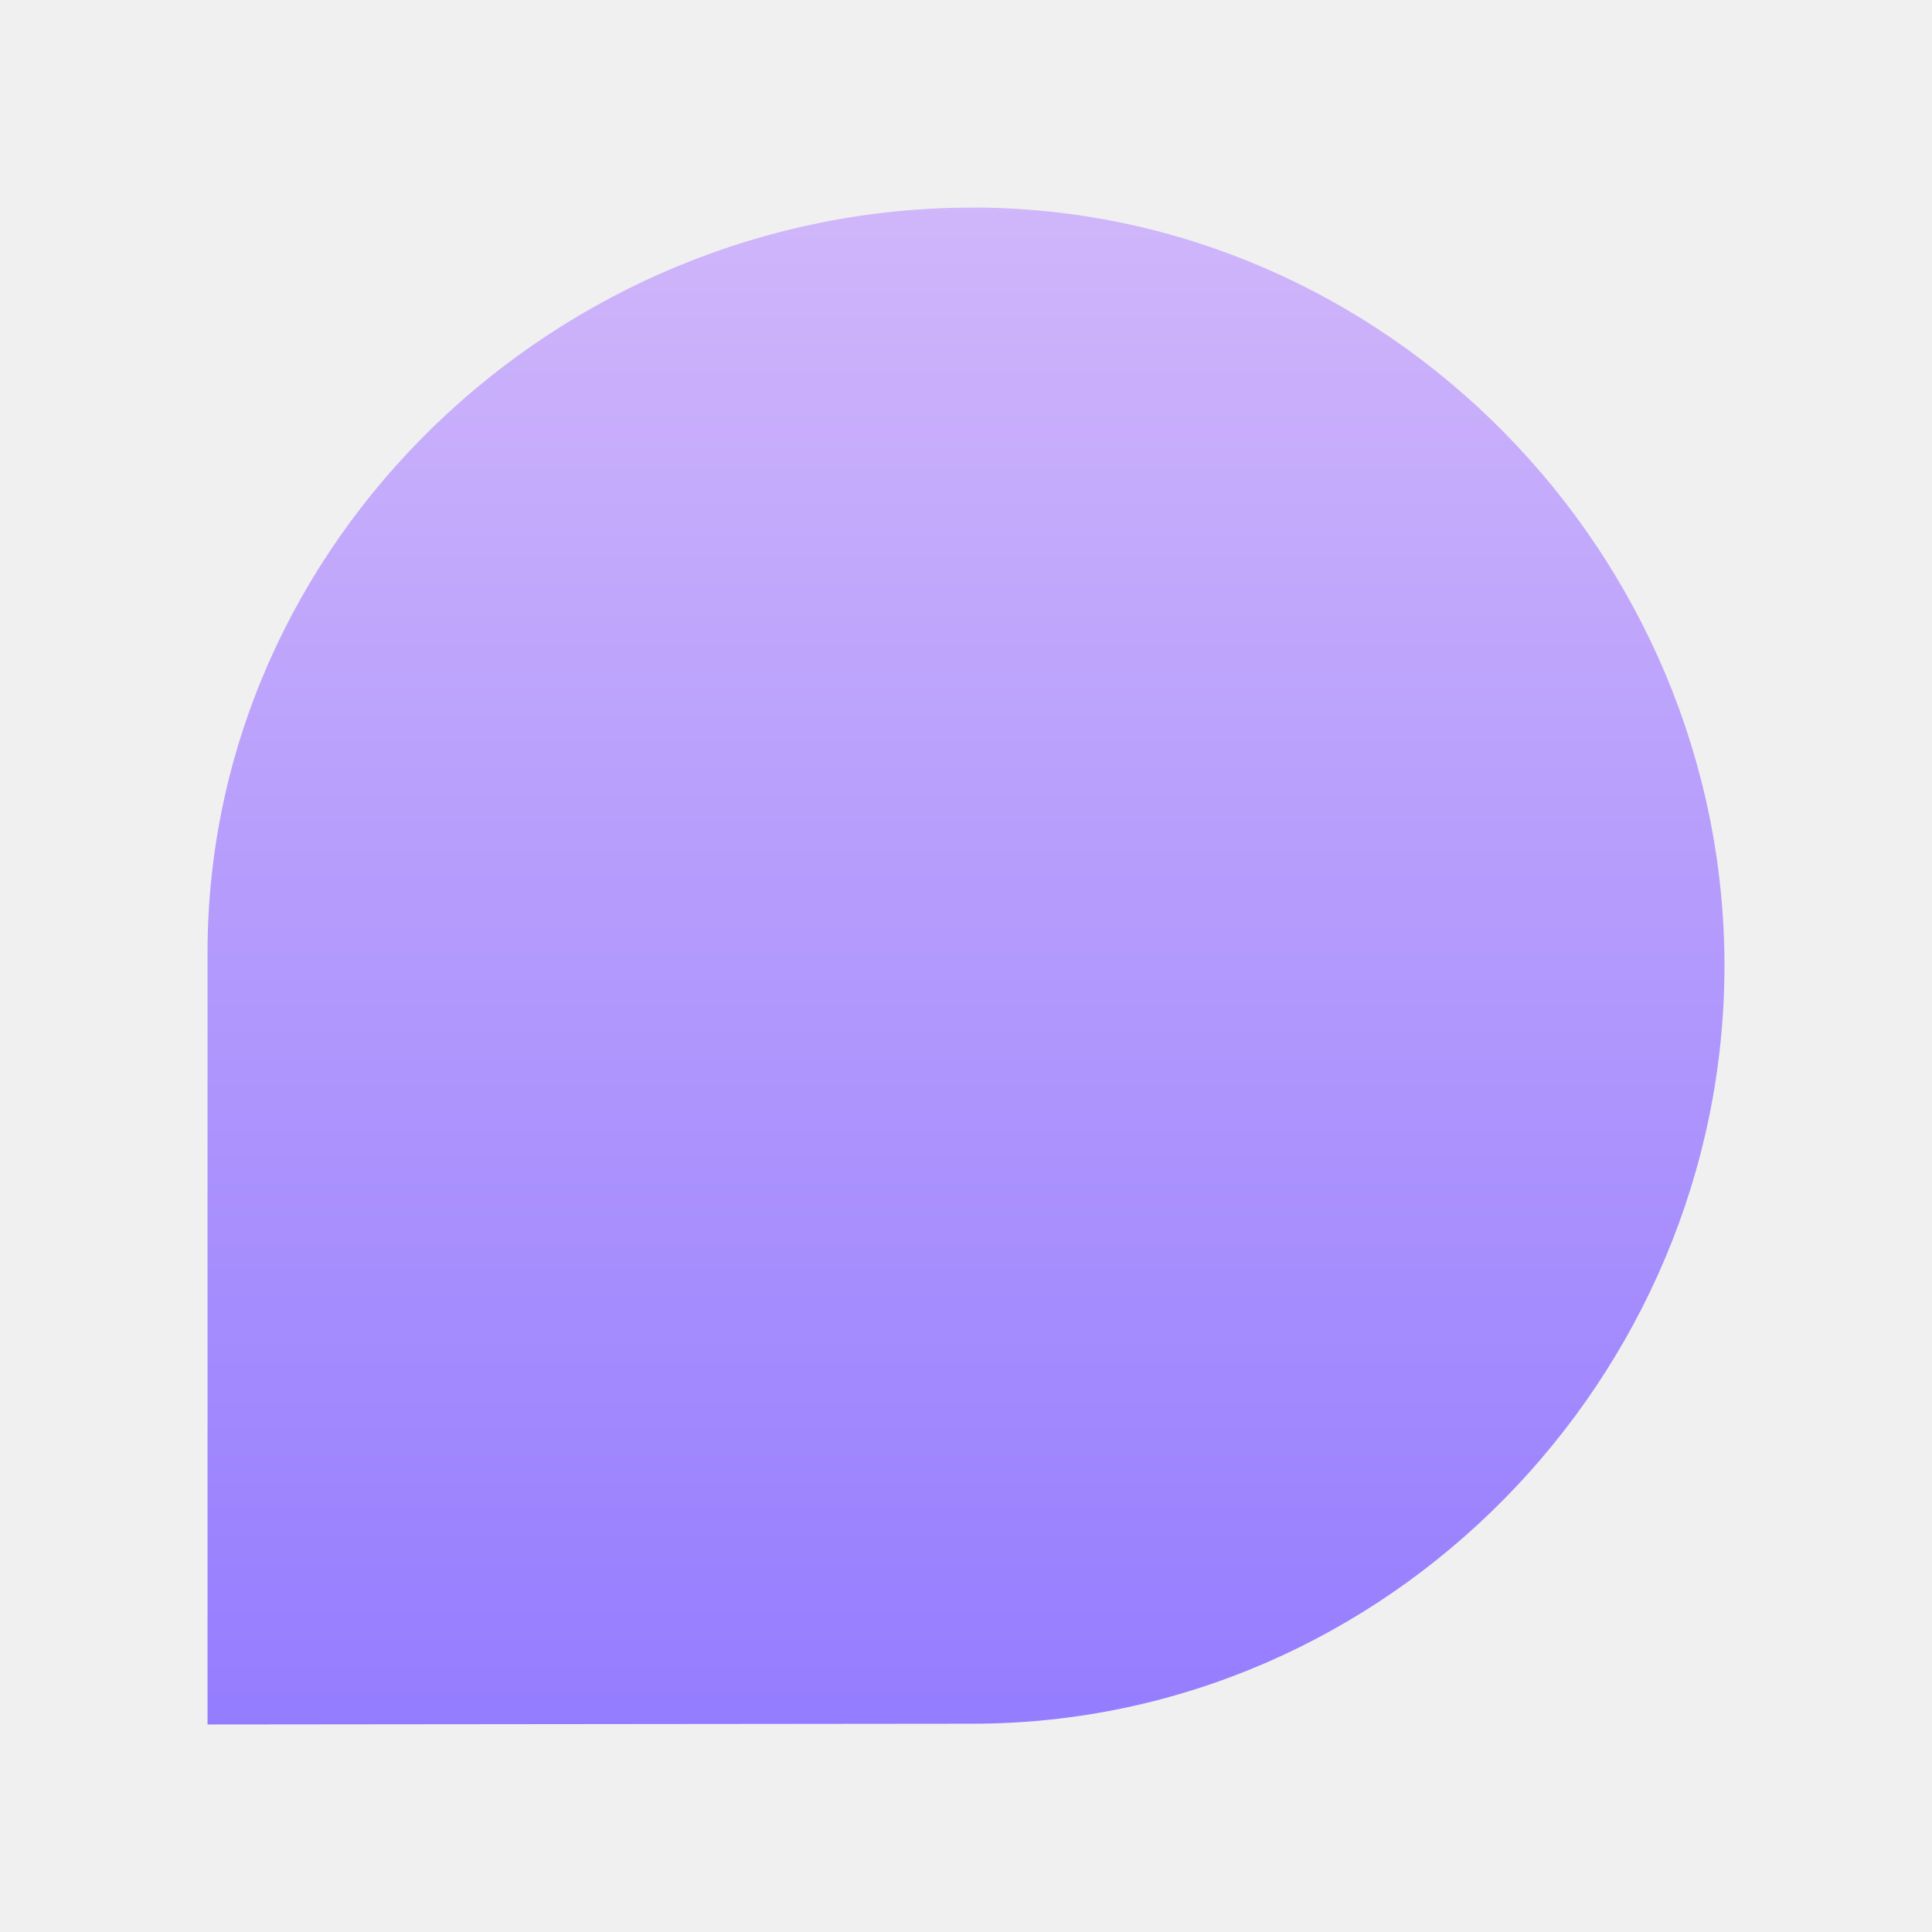
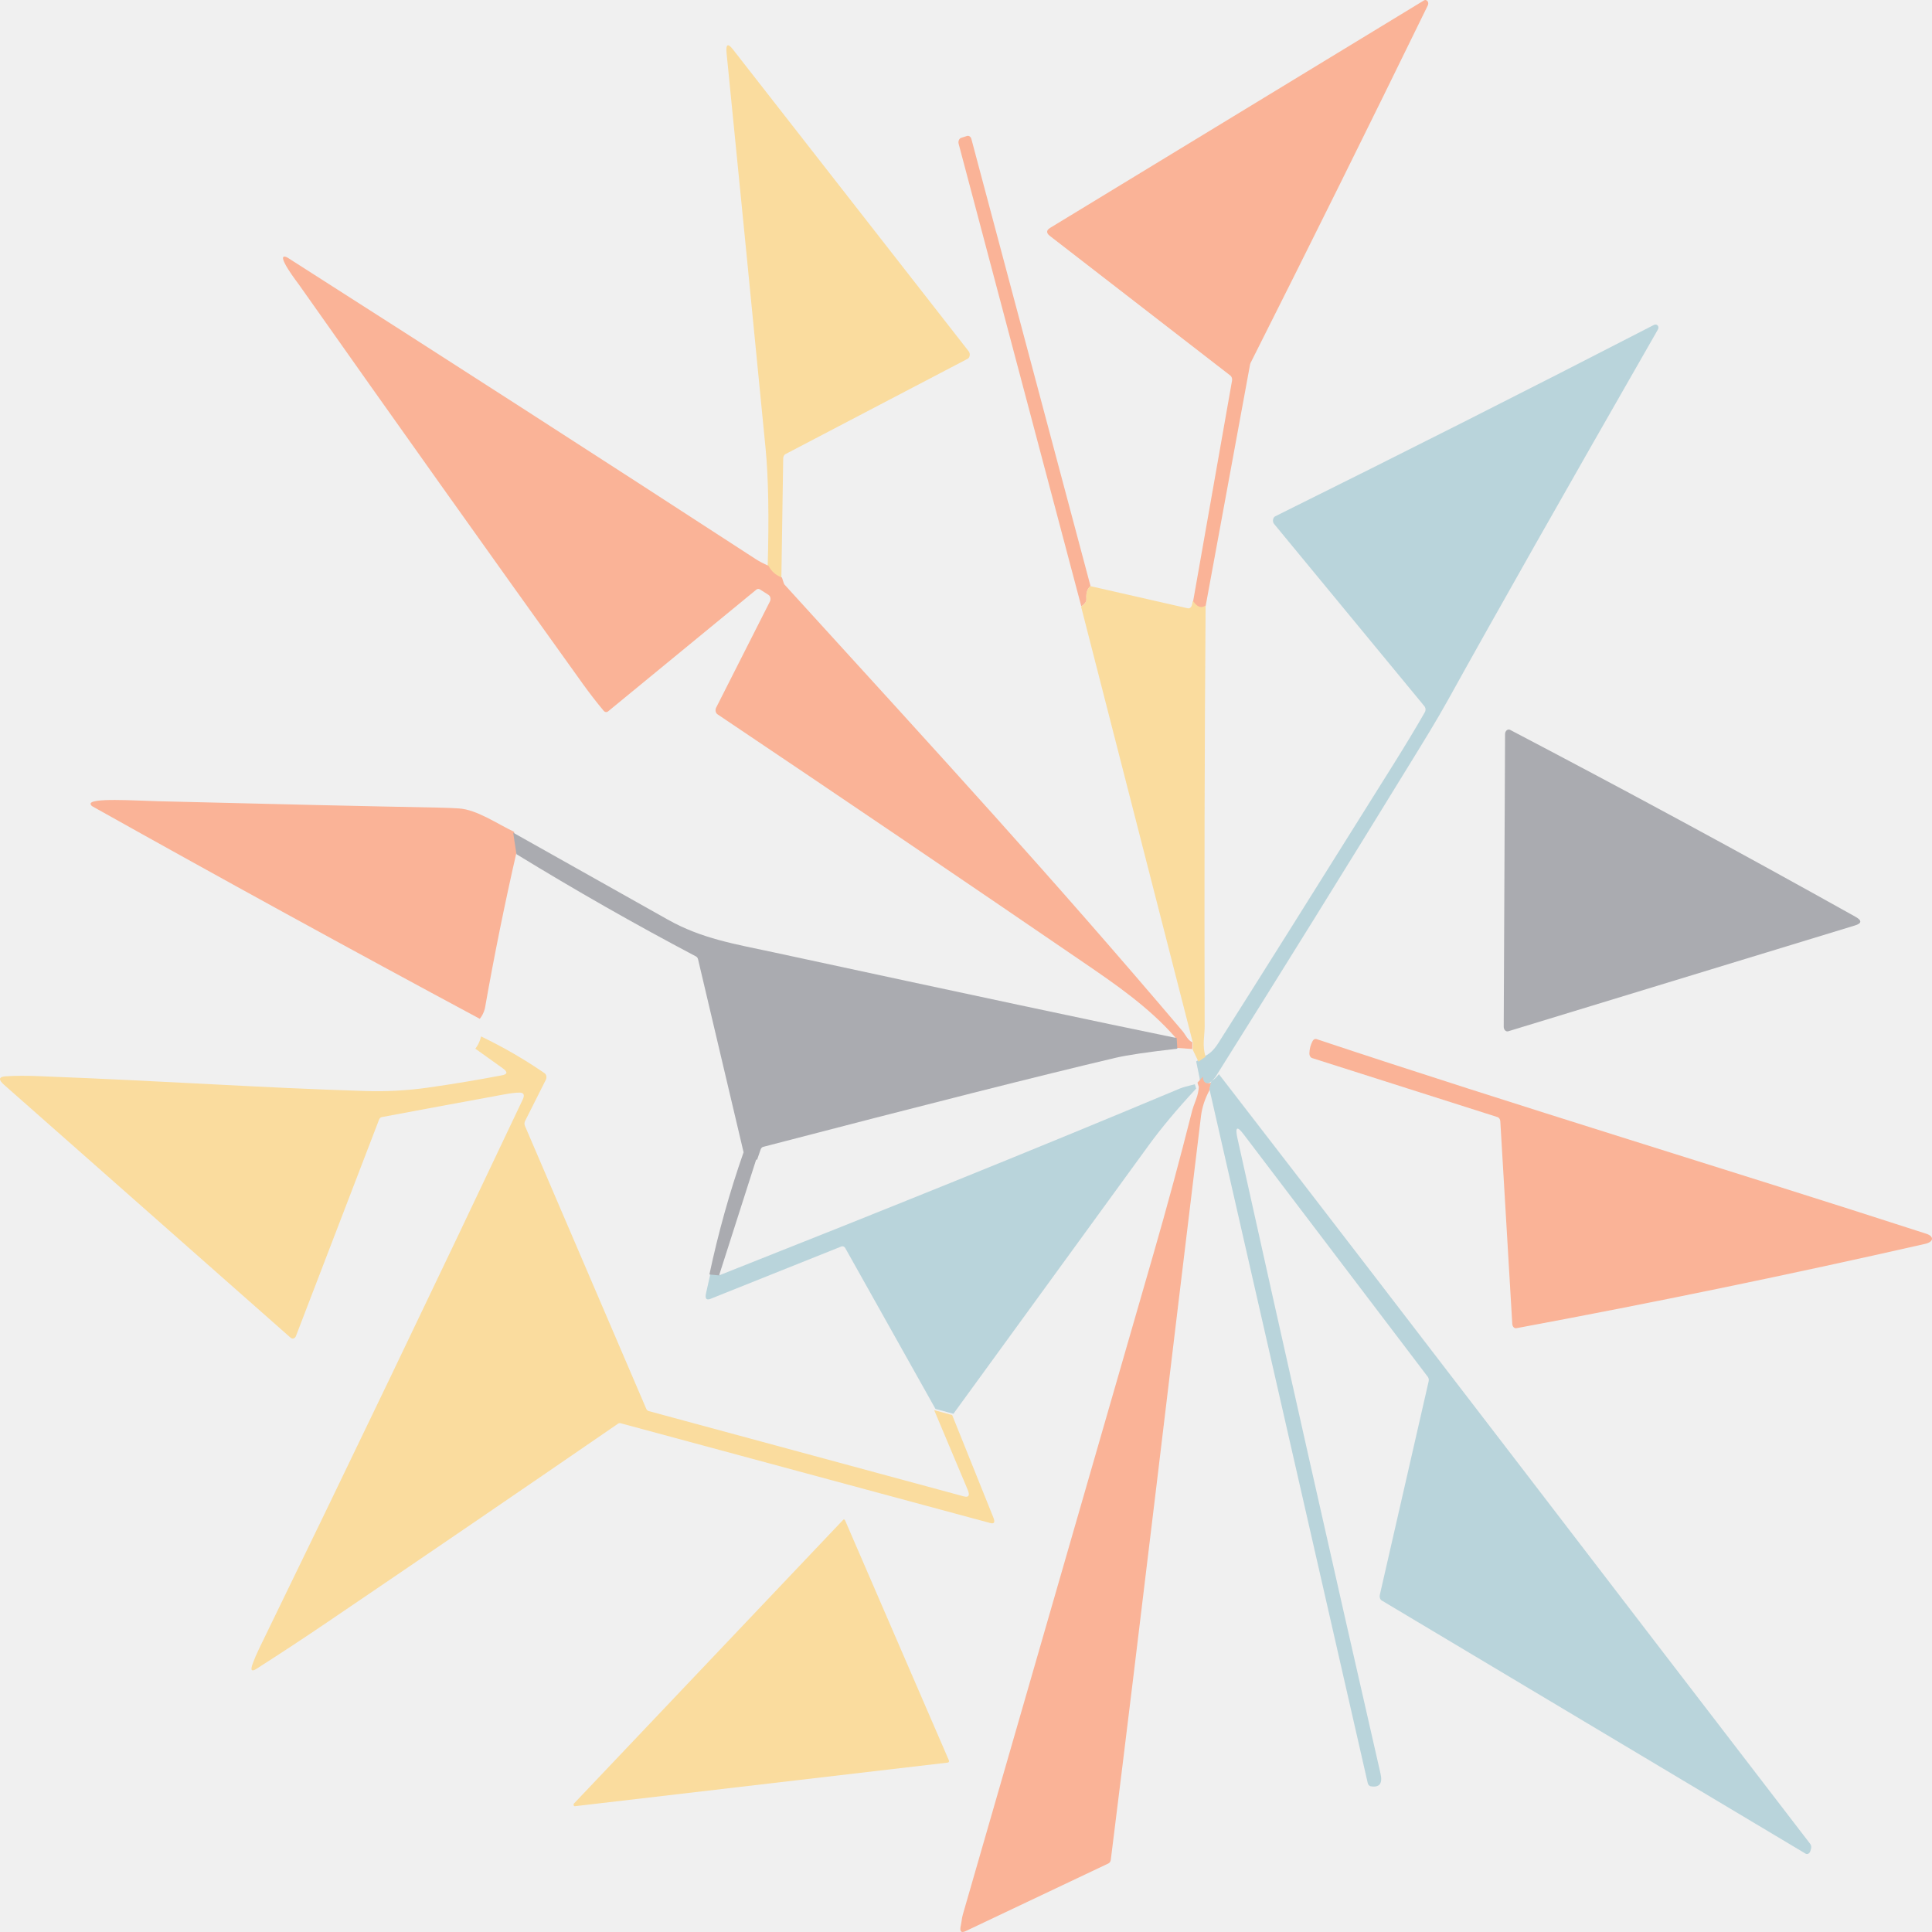
- <svg xmlns="http://www.w3.org/2000/svg" width="64" height="64" viewBox="0 0 64 64">
+ <svg xmlns="http://www.w3.org/2000/svg" width="1024" height="1024" viewBox="0 0 1024 1024" fill="none">
+   <g clip-path="url(#clip0_23_2)">
+     <path d="M638.902 321.827C636.662 323.495 634.448 322.678 632.26 319.375L653.011 201.716C653.095 201.212 653.056 200.687 652.898 200.213C652.74 199.739 652.471 199.339 652.128 199.067L556.474 125.058C554.452 123.489 554.51 122.05 556.647 120.742L754.788 0.189C755.013 0.053 755.26 -0.011 755.507 0.002C755.755 0.014 755.995 0.104 756.208 0.262C757.053 0.851 757.226 1.955 756.707 2.984C725.776 66.384 694.481 129.513 662.82 192.373C662.705 192.618 662.622 192.871 662.571 193.133L638.902 321.827Z" fill="#FAB397" />
+     <path d="M414.134 306.667C410.796 305.42 408.381 303.337 406.888 300.417C407.647 273.908 407.274 252.977 405.769 237.623C398.961 167.825 392.075 98.018 385.11 28.203C384.625 23.381 385.745 22.708 388.468 26.186L513.443 186.221C513.666 186.509 513.83 186.86 513.92 187.245C514.011 187.63 514.024 188.036 513.96 188.429C513.897 188.822 513.757 189.19 513.554 189.5C513.351 189.81 513.09 190.053 512.795 190.208L416.334 240.674C415.983 240.858 415.681 241.164 415.465 241.557C415.25 241.95 415.128 242.412 415.116 242.889L414.134 306.667Z" fill="#FADC9E" />
+     <path d="M578 310.626C576.341 311.908 575.62 314.171 575.839 317.415C575.857 317.74 575.826 318.064 575.746 318.369C575.667 318.674 575.541 318.954 575.376 319.192C574.771 320.1 574.012 320.814 573.099 321.333L508.096 76.181C508.013 75.86 507.984 75.52 508.009 75.184C508.034 74.849 508.113 74.523 508.241 74.228C508.37 73.934 508.545 73.676 508.756 73.472C508.966 73.268 509.208 73.122 509.466 73.042L512.553 72.069C513.026 71.925 513.524 72.008 513.949 72.301C514.374 72.594 514.695 73.075 514.849 73.65L578 310.626Z" fill="#FAB397" />
+     <path d="M407.332 299.887C408.798 302.797 411.171 304.874 414.45 306.116L415.415 309.083C415.53 309.426 415.704 309.729 415.935 309.991C501.987 404.451 556.596 463.845 626.85 546.608C628.2 548.202 629.589 551.488 632 552.42L631.923 556L623.243 555.387L622.915 549.796C608.872 533.783 591.125 521.619 574.478 510.241C509.87 466.052 445.134 422.164 380.269 378.58C380.033 378.419 379.826 378.198 379.66 377.932C379.495 377.665 379.375 377.358 379.308 377.031C379.24 376.703 379.228 376.362 379.27 376.03C379.313 375.697 379.41 375.379 379.555 375.098L408.065 318.819C408.214 318.529 408.312 318.203 408.354 317.862C408.397 317.521 408.382 317.172 408.311 316.839C408.24 316.505 408.114 316.195 407.942 315.928C407.77 315.66 407.556 315.442 407.313 315.287L402.761 312.394C402.461 312.206 402.128 312.121 401.793 312.147C401.458 312.173 401.134 312.308 400.851 312.541L322.342 377.01C321.979 377.31 321.549 377.446 321.119 377.397C320.688 377.348 320.284 377.117 319.969 376.741C316.137 372.147 312.497 367.455 309.051 362.665C258.589 292.318 208.378 221.701 158.417 150.815C158.07 150.325 146.091 134.777 151.319 136.077C151.704 136.175 152.129 136.371 152.592 136.666C235.435 189.52 318.124 242.766 400.658 296.405C402.394 297.533 404.619 298.694 407.332 299.887Z" fill="#FAB397" />
+     <path d="M644.257 570.744C642.827 572.59 641.475 573.782 640.2 574.321C637.419 575.285 635.945 574.231 635.777 571.16L634 562.584L637.786 560.036C640.645 559.088 643.272 556.728 645.667 552.954C666.012 520.887 696.924 471.691 738.401 405.367C745.277 394.373 750.872 385.086 755.186 377.506C755.46 377.026 755.587 376.436 755.544 375.846C755.502 375.256 755.292 374.705 754.954 374.296L675.277 277.677C675.045 277.392 674.872 277.037 674.776 276.645C674.68 276.254 674.662 275.837 674.726 275.435C674.789 275.032 674.931 274.657 675.139 274.342C675.347 274.027 675.614 273.784 675.915 273.634C743.3 240.244 810.19 206.445 876.584 172.237C878.206 171.379 879.655 172.997 878.689 174.712C828.984 261.439 792.04 326.636 767.857 370.302C761.29 382.162 754.529 393.017 747.614 404.264C713.194 460.362 678.741 515.855 644.257 570.744Z" fill="#B9D4DB" />
+     <path d="M577.936 310.667L629.535 322.409C630.004 322.509 630.486 322.392 630.89 322.079C631.293 321.766 631.593 321.278 631.731 320.707L632.276 318.438C634.491 321.76 636.733 322.582 639 320.904C638.443 395.324 638.274 469.744 638.495 544.164C638.514 548.654 637.076 554.378 639 560.101L635.191 562.667L632.198 556.401L632.276 552.799L573 321.521C573.92 320.995 574.684 320.271 575.293 319.35C575.459 319.109 575.586 318.825 575.666 318.516C575.746 318.207 575.778 317.879 575.76 317.549C575.54 314.26 576.265 311.966 577.936 310.667Z" fill="#FADC9E" />
+     <path d="M983.466 485.921C986.951 487.862 986.841 489.395 983.137 490.521L799.381 546.601C799.096 546.686 798.799 546.688 798.513 546.607C798.227 546.526 797.959 546.364 797.73 546.133C797.5 545.903 797.315 545.609 797.189 545.274C797.063 544.94 796.998 544.574 797 544.203L797.716 389.102C797.717 388.701 797.796 388.306 797.947 387.953C798.097 387.601 798.315 387.3 798.581 387.077C798.847 386.855 799.152 386.718 799.471 386.679C799.789 386.639 800.111 386.698 800.407 386.851C861.73 418.969 922.75 451.992 983.466 485.921Z" fill="#AAABB0" />
+     <path d="M272.459 440.87L274 450.677C267.619 478.47 261.963 506.37 257.031 534.375C256.506 536.526 255.599 538.401 254.309 540C185.601 503.122 117.127 465.564 48.887 427.328C48.532 427.135 48.241 426.789 48.065 426.351C46.541 422.594 72.208 424.398 83.937 424.674C146.116 426.231 195.629 427.356 232.477 428.049C236.564 428.134 240.177 428.283 243.316 428.495C252.802 429.132 263.538 436.646 272.459 440.87Z" fill="#FAB397" />
+     <path d="M272 441.333C299.338 456.675 326.65 472.033 353.937 487.407C371.967 497.556 389.514 500.346 409.979 504.741C513.186 527.012 584.417 542.165 623.672 550.198L624 555.827C608.308 557.605 597.351 559.226 591.129 560.691C552.118 569.893 489.912 585.613 404.51 607.852C404.212 607.927 403.932 608.096 403.693 608.346C403.454 608.595 403.264 608.917 403.138 609.284L401.282 614.667C398.448 614.42 396.11 613.325 394.268 611.383L369.996 508.494C369.912 508.139 369.768 507.814 369.574 507.54C369.38 507.267 369.141 507.053 368.875 506.914C336.796 490.008 305.084 471.951 273.739 452.741L272 441.333Z" fill="#AAABB0" />
+     <path d="M254.991 549.333C266.842 555.034 278.054 561.527 288.624 568.812C288.856 568.97 289.06 569.188 289.223 569.453C289.385 569.717 289.503 570.023 289.568 570.35C289.633 570.677 289.644 571.018 289.6 571.353C289.557 571.687 289.46 572.006 289.316 572.291L278.284 594.195C278.097 594.567 277.992 594.995 277.978 595.435C277.965 595.874 278.044 596.309 278.207 596.694L342.514 746.667C342.648 746.975 342.831 747.244 343.053 747.455C343.275 747.666 343.531 747.815 343.802 747.892L510.778 793.097C513.481 793.832 514.18 792.648 512.873 789.544L495.133 747.402L504.666 749.999L526.537 804.416C527.511 806.866 526.947 807.806 524.846 807.234L328.888 754.336C328.444 754.209 327.978 754.296 327.581 754.581C276.843 789.47 225.348 824.63 173.098 860.059C160.798 868.406 148.421 876.548 135.967 884.487C133.327 886.185 132.635 885.328 133.891 881.914C134.89 879.17 136.018 876.516 137.274 873.951C183.643 778.755 230.23 681.714 277.035 582.826C278.201 580.344 277.65 579.102 275.382 579.102C273.422 579.102 270.622 579.437 266.983 580.107C244.945 584.141 223.401 588.135 202.349 592.088C202.043 592.141 201.751 592.291 201.499 592.526C201.247 592.762 201.044 593.074 200.908 593.436L156.877 708.077C156.757 708.396 156.584 708.679 156.37 708.905C156.156 709.13 155.906 709.294 155.637 709.385C155.369 709.476 155.088 709.492 154.814 709.431C154.54 709.37 154.28 709.234 154.052 709.033L2.106 574.913C-1.008 572.168 -0.668 570.682 3.124 570.453C8.236 570.143 13.861 570.11 19.998 570.355C94.261 573.246 135.563 576.456 193.355 578.245C204.886 578.604 216.053 578.008 226.854 576.456C240.051 574.578 253.114 572.405 266.042 569.939C269.001 569.383 269.174 568.167 266.56 566.288L251.935 555.826C253.383 553.98 254.401 551.816 254.991 549.333Z" fill="#FADC9E" />
+     <path d="M694.001 558.374C694.052 555.971 694.627 553.756 695.727 551.729C695.952 551.313 696.271 550.995 696.642 550.819C697.013 550.644 697.417 550.619 697.8 550.748C805.225 586.547 913.456 619.085 1021.09 653.951C1025.2 655.3 1024.95 658.242 1020.38 659.272C948.37 675.619 876.151 690.518 803.729 703.971C803.47 704.023 803.206 704.005 802.954 703.919C802.701 703.832 802.464 703.68 802.259 703.47C802.053 703.261 801.884 702.999 801.76 702.701C801.637 702.404 801.562 702.076 801.541 701.74L795.191 594.271C795.158 593.757 794.999 593.27 794.737 592.879C794.476 592.487 794.124 592.21 793.732 592.089L695.459 560.802C695.034 560.667 694.658 560.354 694.392 559.912C694.127 559.47 693.989 558.928 694.001 558.374Z" fill="#FAB397" />
+     <path d="M637.533 570.667C637.702 573.742 639.191 574.797 642 573.832L640.947 578.028C638.58 582.477 637.117 586.975 636.557 591.523C620.561 722.914 605.15 854.428 588.745 985.746C588.69 986.171 588.546 986.572 588.327 986.908C588.108 987.244 587.822 987.503 587.496 987.66L511.807 1023.53C509.375 1024.69 508.523 1023.7 509.252 1020.54C509.395 1019.9 509.518 1019.21 509.622 1018.45C509.804 1016.96 510.025 1015.77 510.286 1014.87C543.929 898.258 577.58 781.637 611.237 665.009C618.545 639.687 625.438 614.186 631.915 588.505C632.149 587.572 632.845 585.577 634.002 582.518C634.769 580.473 635.237 578.347 635.406 576.138L634.685 573.832L637.533 570.667Z" fill="#FAB397" />
+     <path d="M646.044 569.333C751.173 705.417 854.85 841.255 959.444 977.29C959.7 977.622 959.878 978.042 959.956 978.501C960.034 978.959 960.008 979.436 959.883 979.877L959.539 981.059C959.445 981.378 959.301 981.669 959.116 981.914C958.932 982.158 958.711 982.352 958.467 982.481C958.223 982.61 957.962 982.673 957.699 982.666C957.437 982.659 957.178 982.581 956.94 982.439L732.352 848.301C731.939 848.054 731.608 847.624 731.418 847.086C731.229 846.548 731.194 845.94 731.321 845.369L757.211 732.146C757.31 731.728 757.319 731.283 757.238 730.858C757.157 730.434 756.99 730.045 756.752 729.732L659.114 601.162C655.598 596.53 654.534 597.327 655.923 603.551C681.004 716.577 706.264 828.749 731.703 940.066C732.9 945.322 731.168 947.555 726.506 946.767C726.137 946.708 725.791 946.511 725.509 946.2C725.227 945.889 725.022 945.478 724.92 945.018L641 577.143L642.032 572.93C643.293 572.388 644.63 571.189 646.044 569.333Z" fill="#B9D4DB" />
+     <path d="M633.291 574.667L634 576.947C623.891 587.831 615.47 597.907 608.735 607.174C574.256 654.544 539.79 701.931 505.336 749.333L495.828 746.762L448.039 661.563C447.806 661.147 447.474 660.836 447.091 660.674C446.709 660.513 446.296 660.51 445.912 660.666L376.634 688.394C374.372 689.3 373.567 688.305 374.219 685.41L376.5 675.246L381.695 675.755C464.065 643.126 544.499 610.862 625.585 576.85C626.709 576.381 629.278 575.653 633.291 574.667Z" fill="#B9D4DB" />
+     <path d="M394.13 610.667C395.934 612.588 398.224 613.671 401 613.915L381.129 676L376 675.487C380.681 653.457 386.724 631.85 394.13 610.667Z" fill="#AAABB0" />
+     <path d="M502.418 934.208L304.686 957.331C304.552 957.344 304.418 957.303 304.303 957.213C304.189 957.124 304.1 956.99 304.048 956.831C303.997 956.673 303.986 956.497 304.018 956.331C304.049 956.164 304.121 956.014 304.223 955.903L446.92 805.517C446.992 805.441 447.077 805.386 447.168 805.357C447.26 805.328 447.355 805.326 447.447 805.349C447.539 805.373 447.626 805.422 447.701 805.494C447.777 805.565 447.839 805.657 447.883 805.763L502.919 933.001C502.971 933.12 502.999 933.253 503 933.389C503.001 933.525 502.976 933.659 502.926 933.779C502.876 933.899 502.803 934.001 502.715 934.076C502.626 934.151 502.524 934.196 502.418 934.208Z" fill="#FADC9E" />
+   </g>
  <defs>
-     <linearGradient id="bg" x1="0" x2="0" y1="0" y2="1">
-       <stop stop-color="#d0b6fa" offset="0%" />
-       <stop stop-color="#947cff" offset="100%" />
-     </linearGradient>
+     <clipPath id="clip0_23_2">
+       <rect width="1024" height="1024" fill="white" />
+     </clipPath>
  </defs>
-   <path fill="url(#bg)" d="M32.212 6.875C45.952 6.875 57.125 18.358 57.125 31.991C57.125 45.624 45.969 57.1 32.212 57.1L6.875 57.125V31.559C6.875 17.934 18.456 6.877 32.212 6.877V6.875Z" />
</svg>
